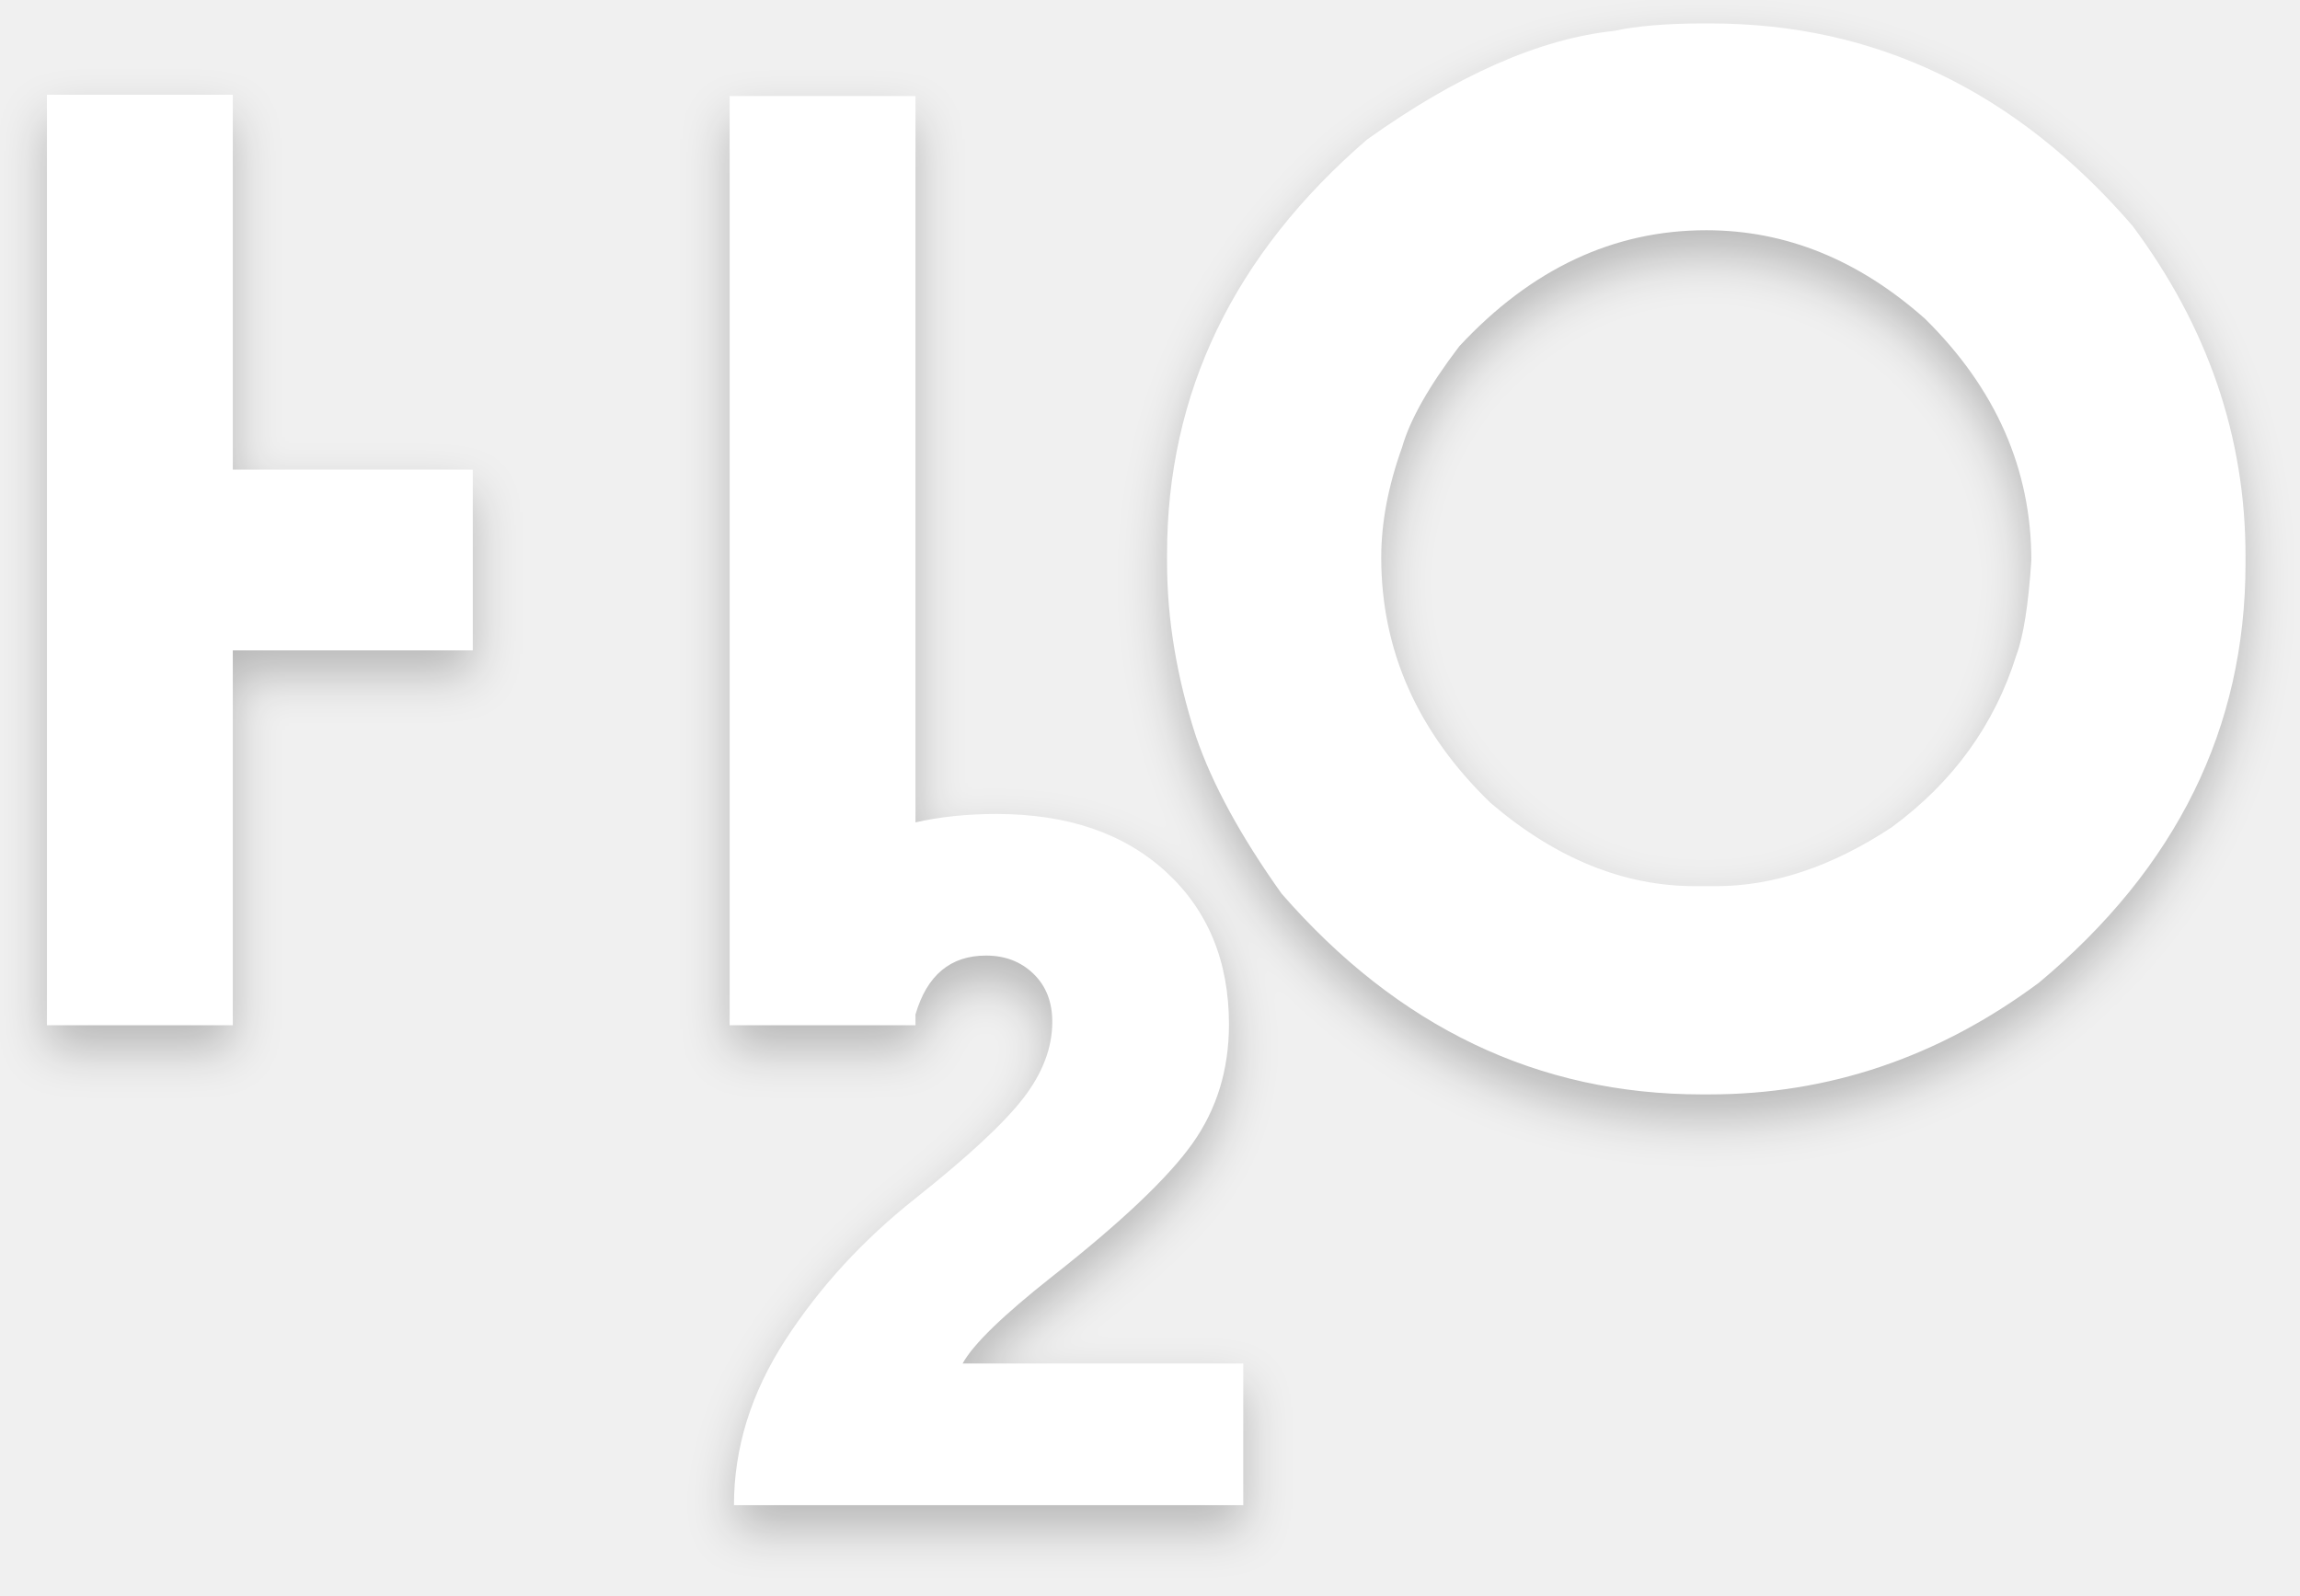
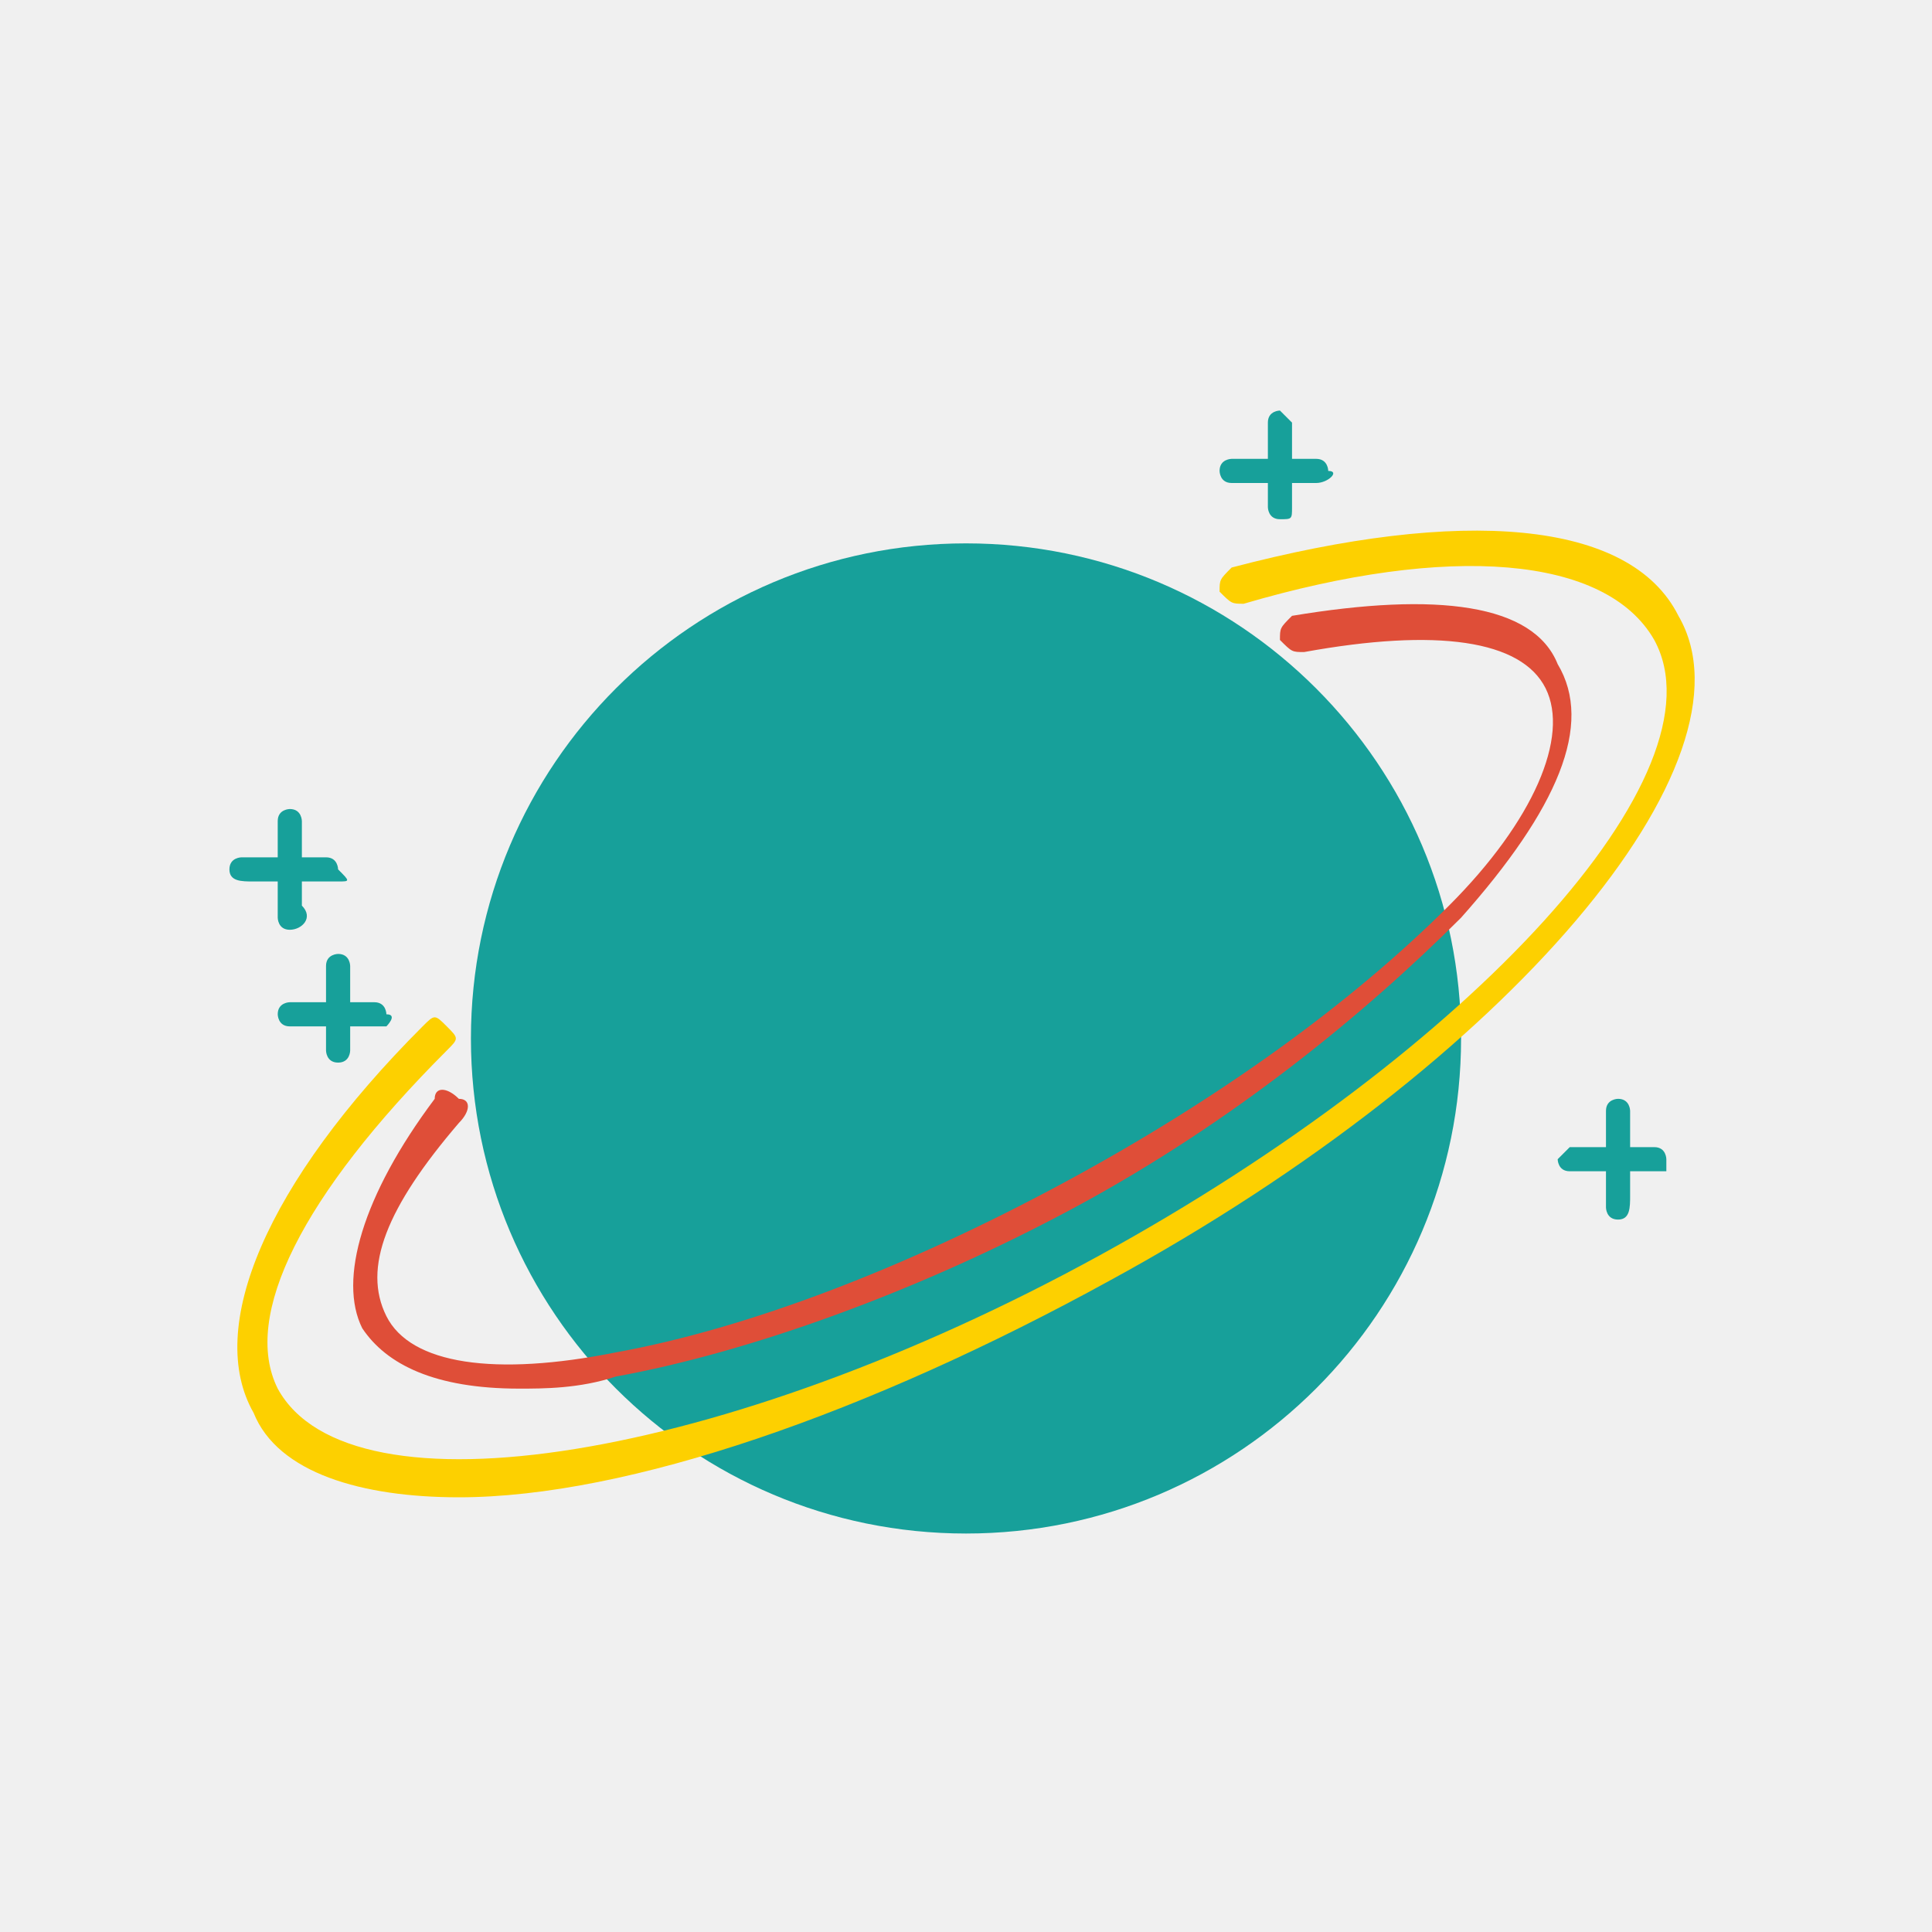
- <svg xmlns="http://www.w3.org/2000/svg" xmlns:xlink="http://www.w3.org/1999/xlink" width="98px" height="68px" viewBox="0 0 98 68" version="1.1">
+ <svg xmlns="http://www.w3.org/2000/svg" t="1636958941208" class="icon" viewBox="0 0 1024 1024" version="1.1" p-id="8088" width="200" height="200">
  <defs>
-     <path d="M2,4.038 L9.919,4.038 L9.919,20.014 L20.145,20.014 L20.145,27.714 L9.919,27.714 L9.919,43.69 L2,43.69 L2,4.038 Z M39.008,35.045 L39.008,4.093 L31.089,4.093 L31.089,43.69 L39.008,43.69 L39.008,43.231 C39.495,41.558 40.497,40.721 42.013,40.721 C42.825,40.721 43.498,40.979 44.033,41.496 C44.569,42.013 44.836,42.696 44.836,43.545 C44.836,44.652 44.421,45.741 43.591,46.811 C42.76,47.881 41.229,49.302 38.996,51.074 C36.763,52.845 34.917,54.857 33.459,57.108 C32.002,59.359 31.273,61.703 31.273,64.139 L52.974,64.139 L52.974,58.105 L41.016,58.105 C41.459,57.293 42.732,56.056 44.836,54.395 C47.789,52.07 49.782,50.179 50.815,48.721 C51.849,47.263 52.365,45.574 52.365,43.655 C52.365,40.961 51.47,38.793 49.68,37.15 C47.89,35.508 45.482,34.687 42.456,34.687 C41.203,34.687 40.054,34.806 39.008,35.045 Z M72.575,1 L72.892,1 C79.907,1 85.897,3.873 90.862,9.62 C94.074,13.931 95.679,18.621 95.679,23.692 L95.679,24.009 C95.679,31.023 92.742,36.982 86.869,41.883 C82.601,45.053 77.921,46.637 72.829,46.637 L72.512,46.637 C65.54,46.637 59.571,43.785 54.606,38.08 C52.873,35.65 51.658,33.421 50.961,31.393 C50.137,28.858 49.725,26.375 49.725,23.945 L49.725,23.628 C49.725,16.741 52.567,10.846 58.25,5.944 C62.096,3.197 65.603,1.655 68.772,1.317 C69.744,1.106 71.012,1 72.575,1 Z M58.853,23.755 C58.853,27.727 60.406,31.213 63.511,34.214 C66.279,36.58 69.184,37.763 72.227,37.763 L73.114,37.763 C75.565,37.763 78.058,36.929 80.594,35.26 C83.214,33.337 84.988,30.886 85.918,27.907 C86.214,27.125 86.425,25.784 86.552,23.882 C86.552,19.994 85.041,16.561 82.02,13.582 C79.189,11.068 76.083,9.811 72.702,9.811 C68.751,9.811 65.244,11.459 62.18,14.755 C60.891,16.445 60.078,17.882 59.74,19.065 C59.148,20.713 58.853,22.276 58.853,23.755 Z" id="path-1" />
-     <filter x="-50%" y="-50%" width="200%" height="200%" filterUnits="objectBoundingBox" id="filter-2">
-       <feOffset dx="0" dy="1" in="SourceAlpha" result="shadowOffsetOuter1" />
-       <feGaussianBlur stdDeviation="1" in="shadowOffsetOuter1" result="shadowBlurOuter1" />
-       <feColorMatrix values="0 0 0 0 0   0 0 0 0 0   0 0 0 0 0  0 0 0 0.236 0" type="matrix" in="shadowBlurOuter1" />
-     </filter>
+     <style type="text/css" />
  </defs>
-   <g id="logo" stroke="none" stroke-width="1" fill="none" fill-rule="evenodd">
-     <g id="Combined-Shape">
-       <use fill="black" fill-opacity="1" filter="url(#filter-2)" xlink:href="#path-1" />
-       <use fill="#FFFFFF" fill-rule="evenodd" xlink:href="#path-1" />
-     </g>
-   </g>
+   <path d="M512 550.4m-262.4 0a262.4 262.4 0 1 0 524.8 0 262.4 262.4 0 1 0-524.8 0Z" fill="#17A09A" p-id="8089" />
+   <path d="M275.2 736c-44.8 0-70.4-12.8-83.2-32-12.8-25.6 0-70.4 38.4-121.6 0-6.4 6.4-6.4 12.8 0 6.4 0 6.4 6.4 0 12.8-38.4 44.8-51.2 76.8-38.4 102.4 12.8 25.6 57.6 32 121.6 19.2 70.4-12.8 153.6-44.8 236.8-89.6 83.2-44.8 153.6-96 204.8-147.2 44.8-44.8 64-89.6 51.2-115.2-12.8-25.6-57.6-32-128-19.2-6.4 0-6.4 0-12.8-6.4 0-6.4 0-6.4 6.4-12.8 76.8-12.8 128-6.4 140.8 25.6 19.2 32 0 76.8-51.2 134.4-51.2 51.2-121.6 108.8-204.8 153.6-83.2 44.8-172.8 76.8-243.2 89.6-19.2 6.4-38.4 6.4-51.2 6.4z" fill="#DF4E38" p-id="8090" />
+   <path d="M883.2 620.8H832c-6.4 0-6.4-6.4-6.4-6.4l6.4-6.4h44.8c6.4 0 6.4 6.4 6.4 6.4v6.4z" fill="#17A09A" p-id="8091" />
+   <path d="M857.6 646.4c-6.4 0-6.4-6.4-6.4-6.4v-51.2c0-6.4 6.4-6.4 6.4-6.4 6.4 0 6.4 6.4 6.4 6.4v44.8c0 6.4 0 12.8-6.4 12.8zM179.2 467.2h-44.8c-6.4 0-12.8 0-12.8-6.4s6.4-6.4 6.4-6.4h44.8c6.4 0 6.4 6.4 6.4 6.4 6.4 6.4 6.4 6.4 0 6.4z" fill="#17A09A" p-id="8092" />
+   <path d="M153.6 492.8c-6.4 0-6.4-6.4-6.4-6.4v-51.2c0-6.4 6.4-6.4 6.4-6.4 6.4 0 6.4 6.4 6.4 6.4v44.8c6.4 6.4 0 12.8-6.4 12.8z" fill="#17A09A" p-id="8093" />
+   <path d="M204.8 544h-51.2c-6.4 0-6.4-6.4-6.4-6.4 0-6.4 6.4-6.4 6.4-6.4h44.8c6.4 0 6.4 6.4 6.4 6.4 6.4 0 0 6.4 0 6.4z" fill="#17A09A" p-id="8094" />
+   <path d="M179.2 563.2c-6.4 0-6.4-6.4-6.4-6.4V512c0-6.4 6.4-6.4 6.4-6.4 6.4 0 6.4 6.4 6.4 6.4v44.8s0 6.4-6.4 6.4z" fill="#17A09A" p-id="8095" />
+   <path d="M697.6 256h-44.8c-6.4 0-6.4-6.4-6.4-6.4 0-6.4 6.4-6.4 6.4-6.4h44.8c6.4 0 6.4 6.4 6.4 6.4 6.4 0 0 6.4-6.4 6.4z" fill="#17A09A" p-id="8096" />
+   <path d="M678.4 275.2c-6.4 0-6.4-6.4-6.4-6.4v-44.8c0-6.4 6.4-6.4 6.4-6.4l6.4 6.4v44.8c0 6.4 0 6.4-6.4 6.4z" fill="#17A09A" p-id="8097" />
+   <path d="M243.2 793.6c-51.2 0-96-12.8-108.8-44.8-25.6-44.8 6.4-121.6 89.6-204.8 6.4-6.4 6.4-6.4 12.8 0s6.4 6.4 0 12.8C160 633.6 128 697.6 147.2 736c38.4 70.4 236.8 38.4 435.2-70.4 198.4-108.8 332.8-256 294.4-326.4-25.6-44.8-108.8-51.2-217.6-19.2-6.4 0-6.4 0-12.8-6.4 0-6.4 0-6.4 6.4-12.8 121.6-32 211.2-25.6 236.8 25.6 44.8 76.8-89.6 236.8-300.8 352-128 70.4-256 115.2-345.6 115.2z" fill="#FDD000" p-id="8098" />
</svg>
